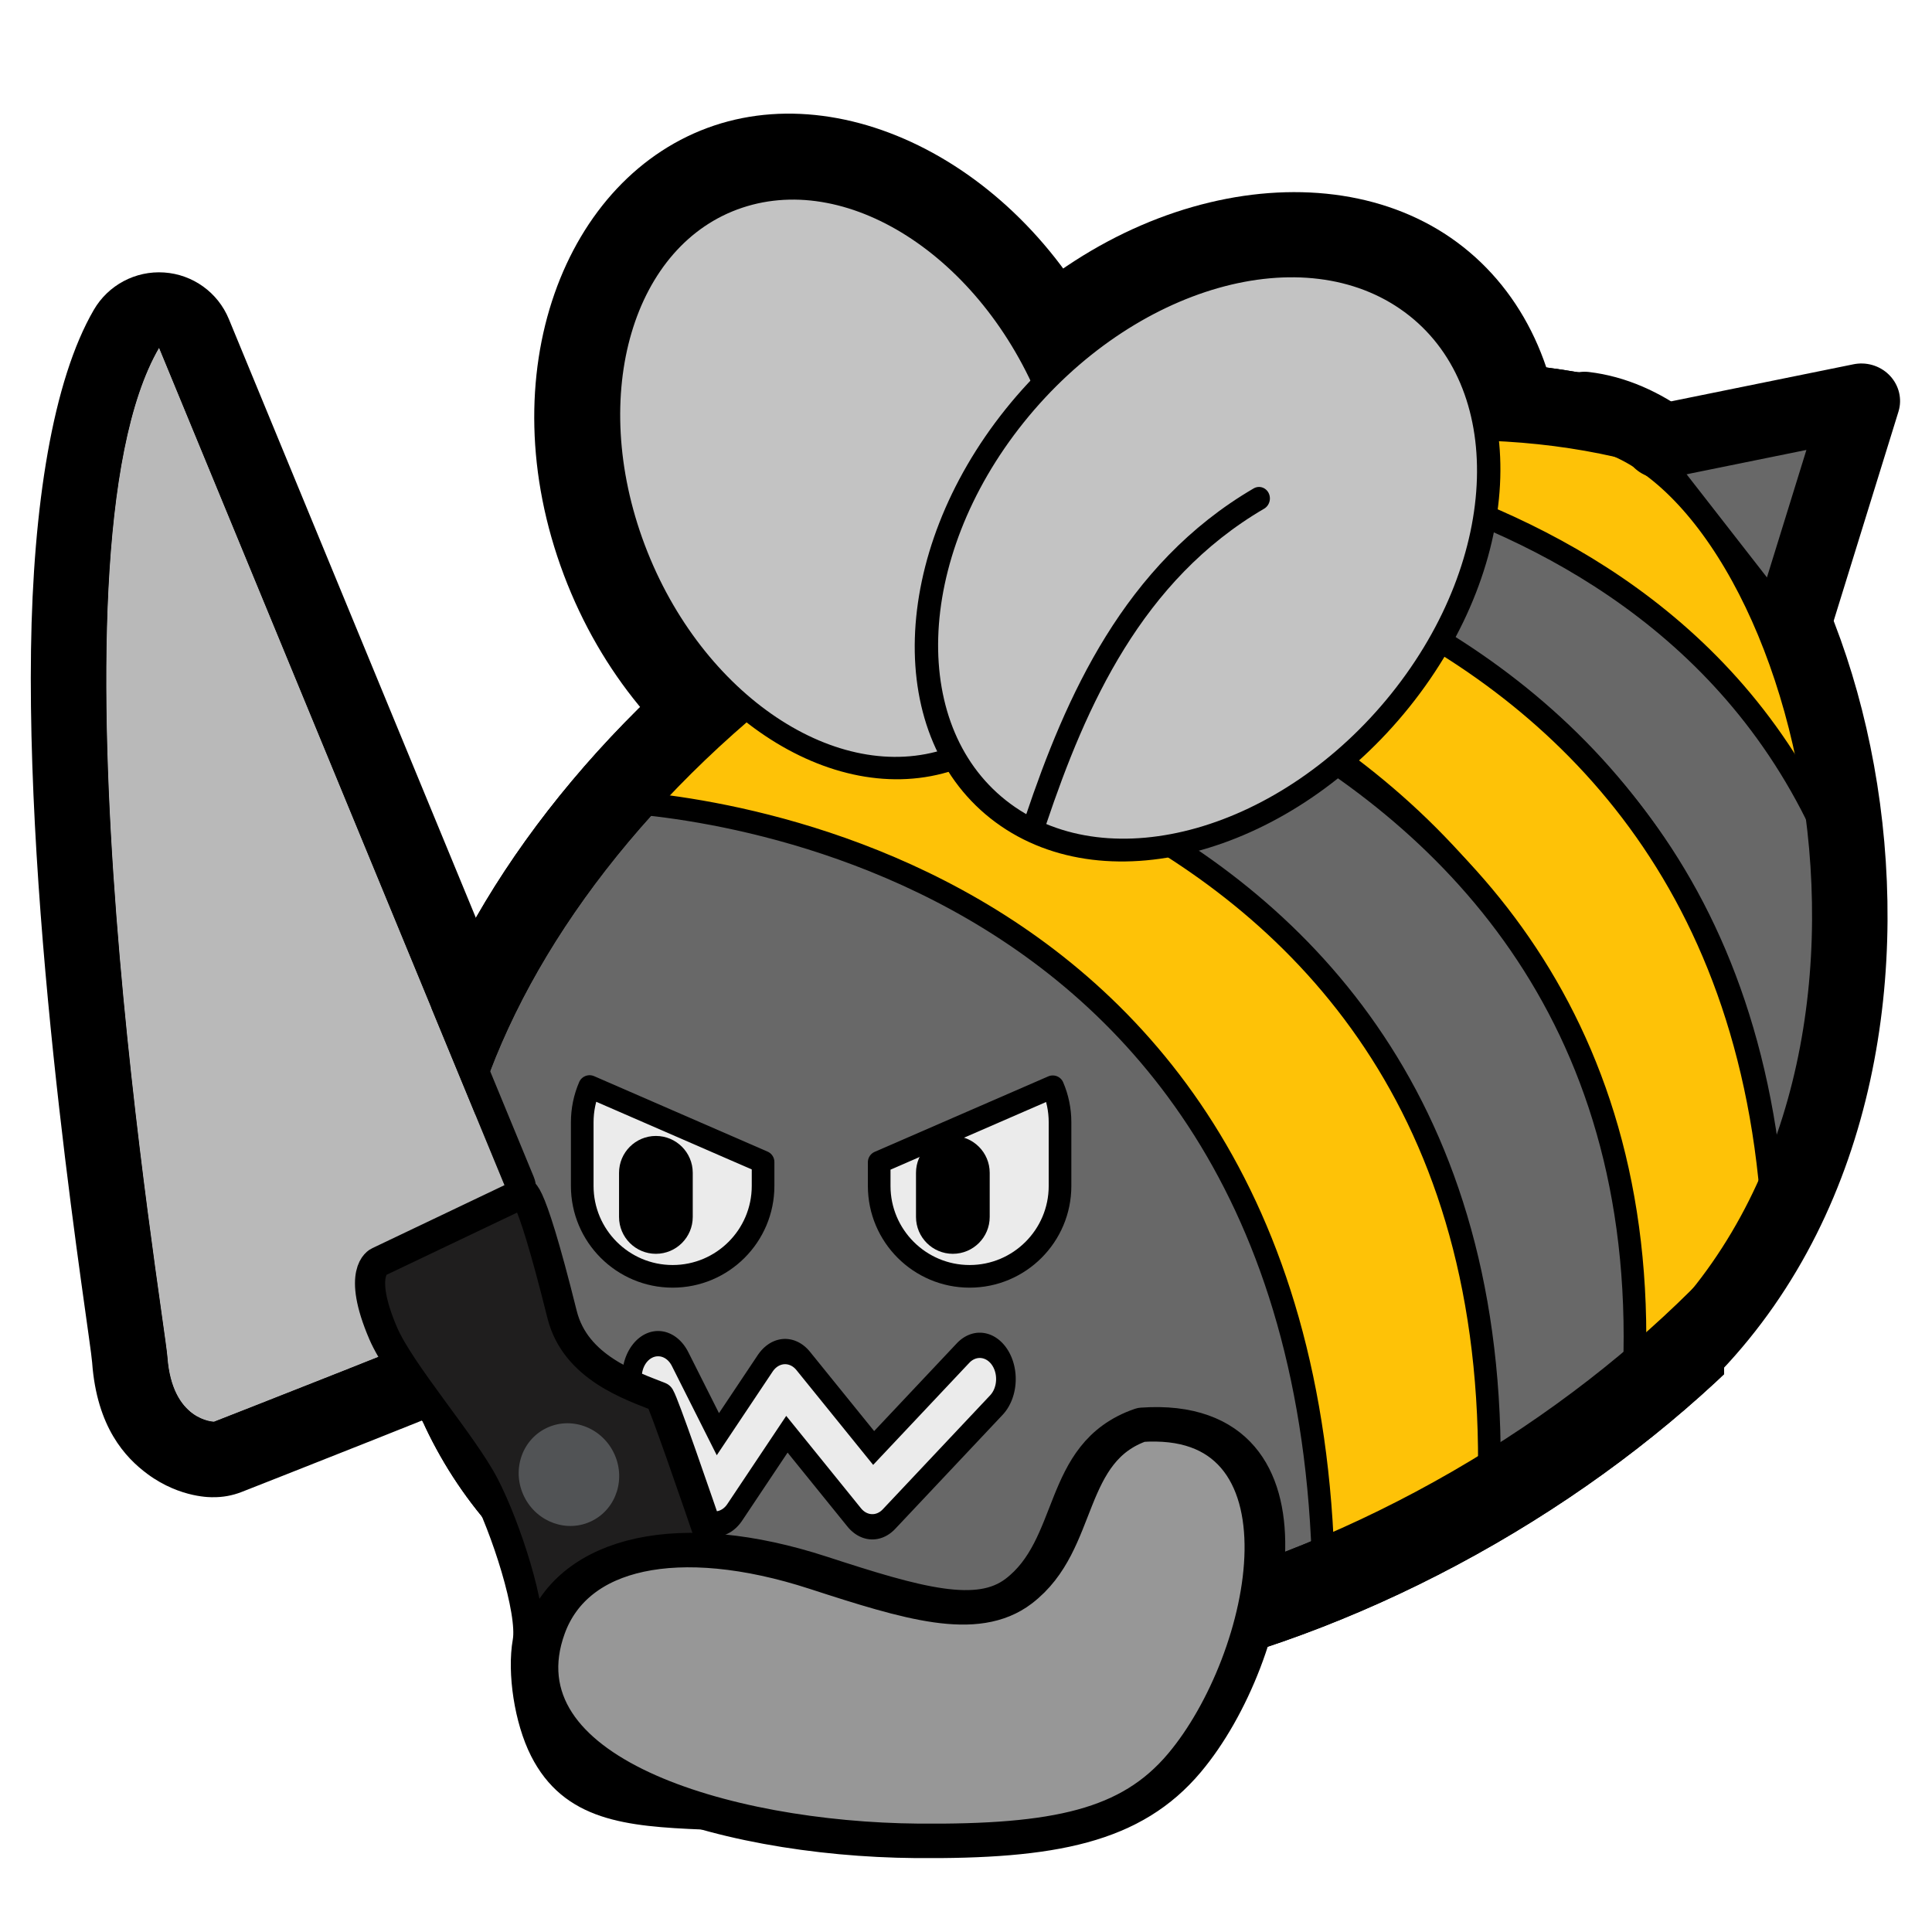
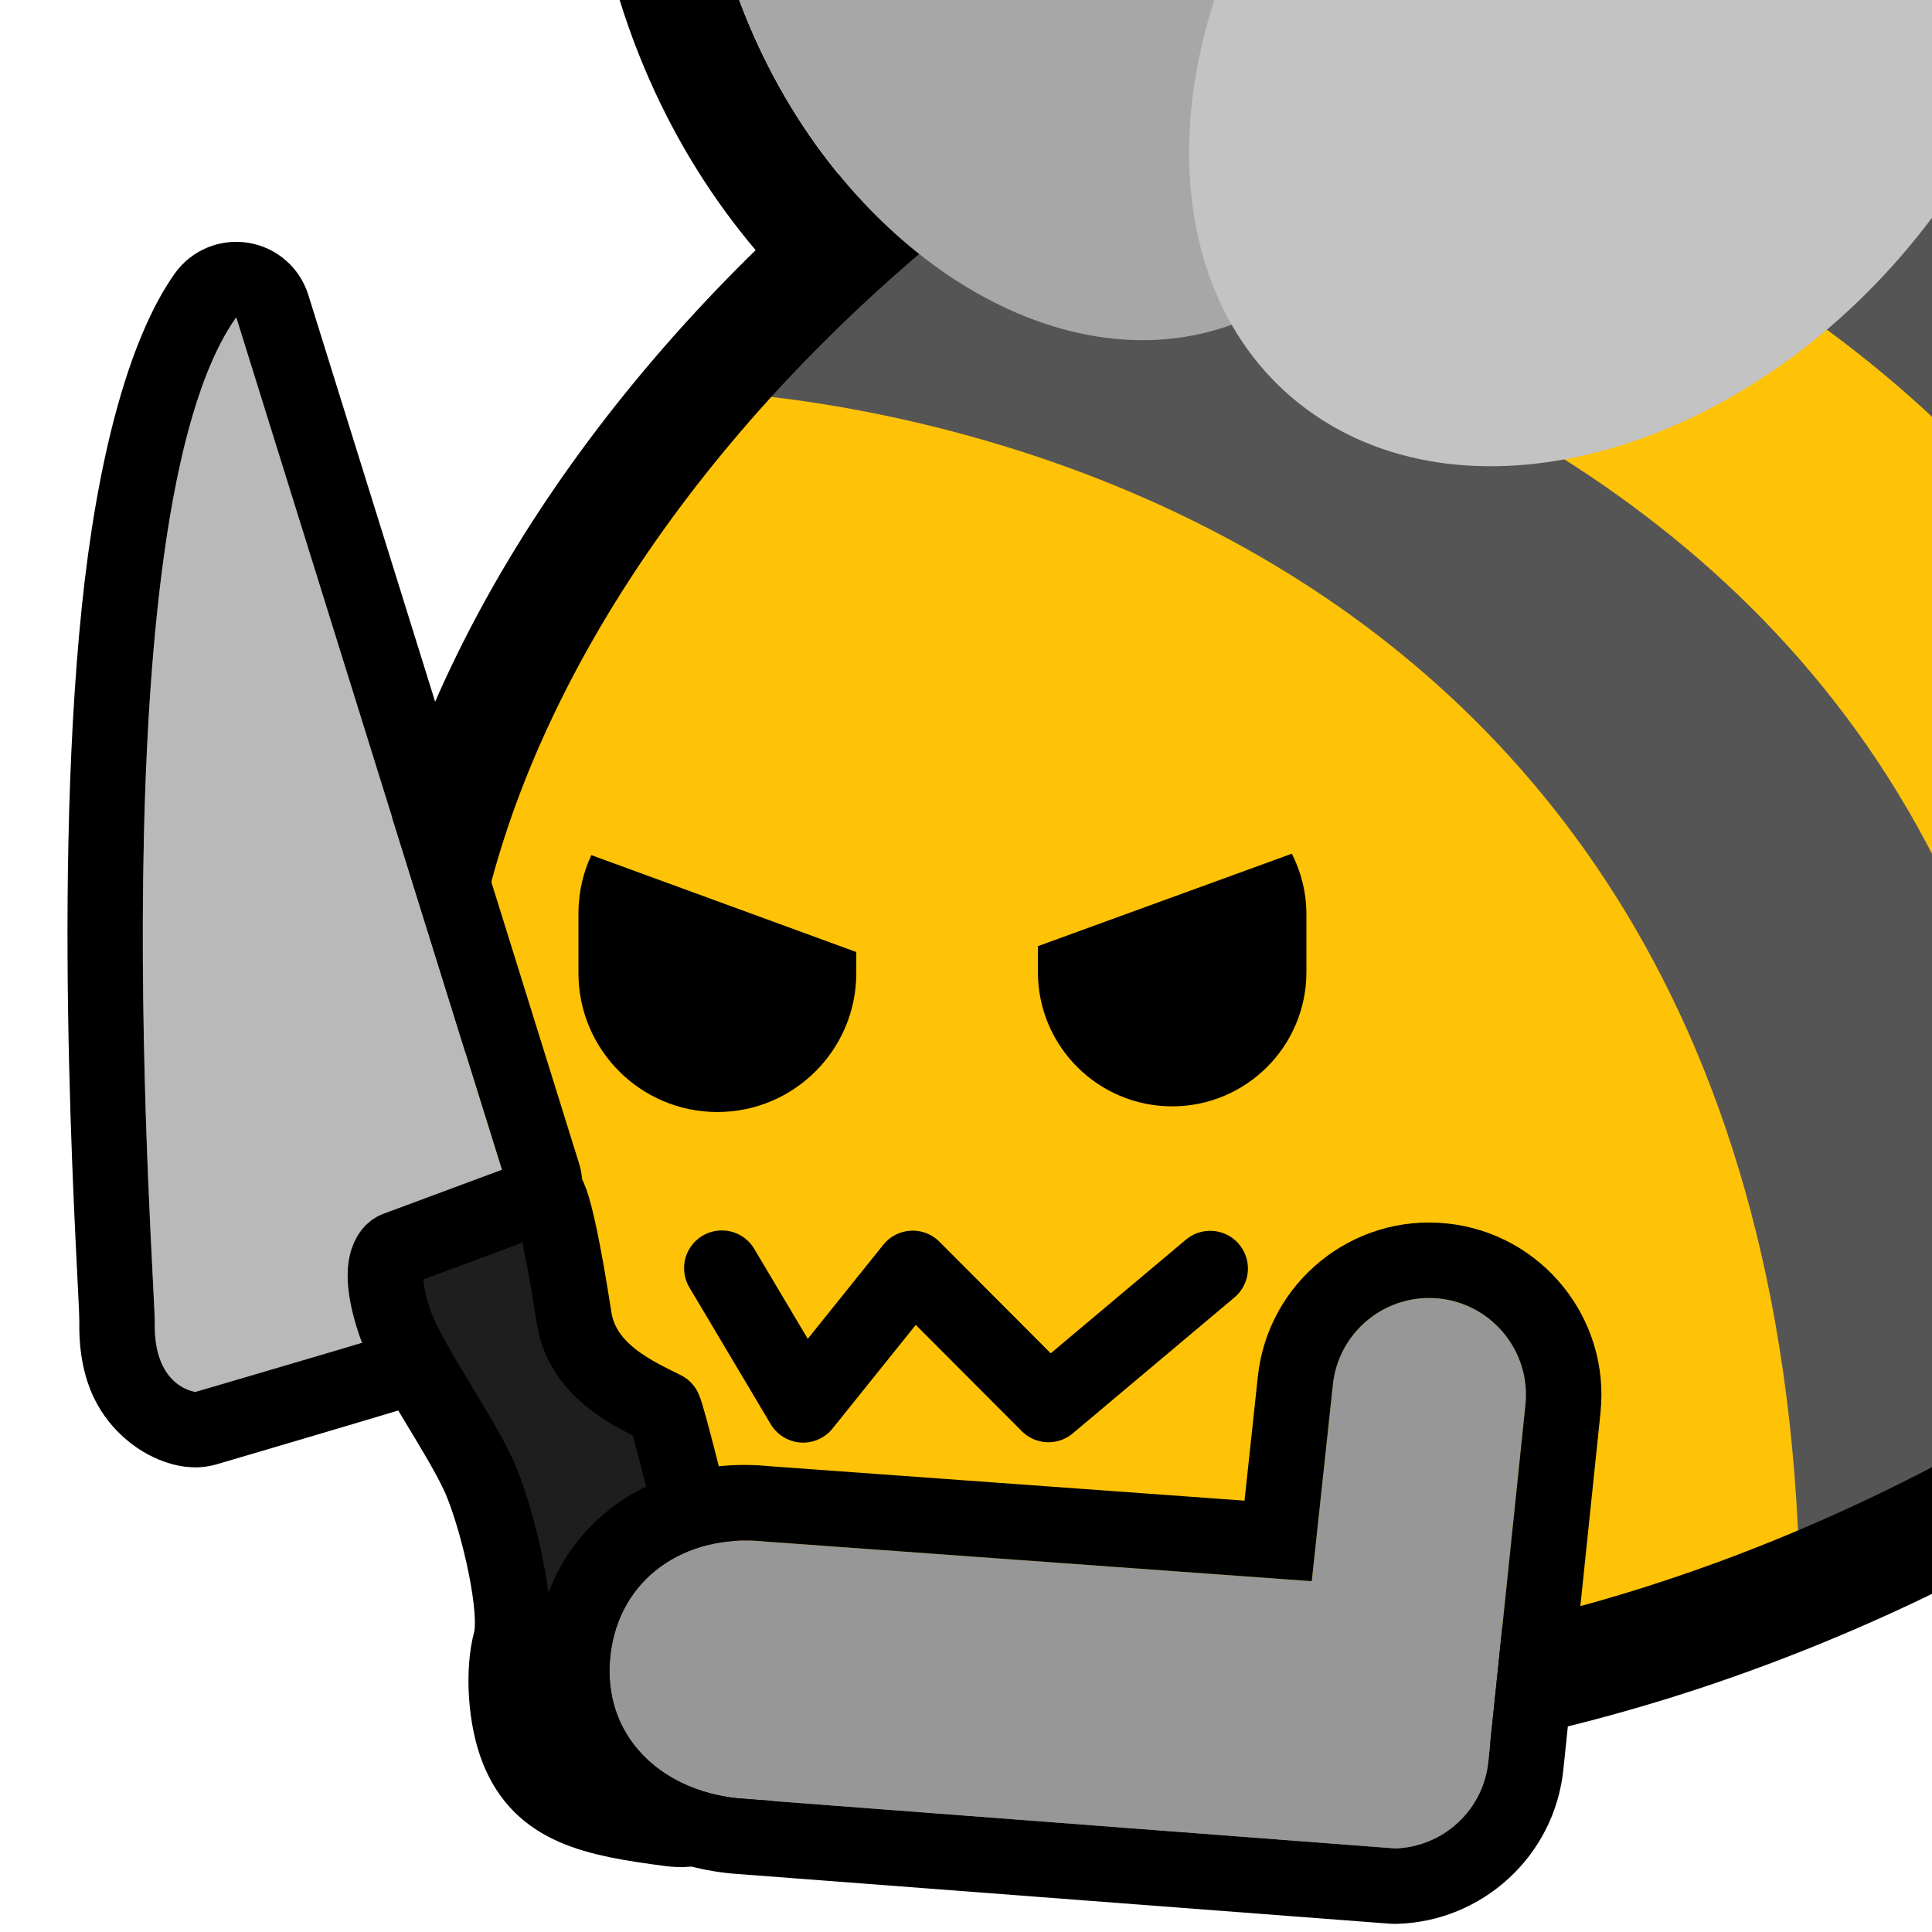
<svg xmlns="http://www.w3.org/2000/svg" width="100%" height="100%" viewBox="0 0 256 256" version="1.1" xml:space="preserve" style="fill-rule:evenodd;clip-rule:evenodd;stroke-linecap:round;stroke-linejoin:round;stroke-miterlimit:1.5;">
-   <g transform="matrix(1,0,0,1,-1967,-843)">
-     <g id="blobbee_knife" transform="matrix(1,0,0,1,1967,843)">
-       <rect x="0" y="0" width="256" height="256" style="fill:none;" />
-       <g id="Knife-outline" transform="matrix(-0.554407,-0.93633,-0.93633,0.554407,309.913,273.787)">
-         <path d="M192.455,137.825C187.803,138.53 184.387,142.676 184.666,147.447C184.847,150.531 190.291,184.141 190.291,184.141C190.483,185.316 190.902,186.443 191.523,187.458C191.523,187.458 193.367,190.909 197.99,192.865C201.105,194.183 206.052,195.276 213.129,191.753C216.26,190.195 260.406,173.013 291.616,153.931C306.512,144.824 318.458,134.974 323.322,126.268C325.027,123.216 324.852,119.461 322.871,116.58C320.891,113.699 317.447,112.191 313.986,112.691L204.385,128.508C201.954,128.859 199.764,130.169 198.305,132.146L192.455,137.825ZM315.299,121.786C300.875,147.604 213.467,181.32 209.035,183.526C202.026,187.014 199.361,182.66 199.361,182.66C199.361,182.66 194.016,149.916 193.841,146.91C199.132,146.497 205.698,137.604 205.698,137.604L315.299,121.786Z" />
-       </g>
-       <g id="Bee" transform="matrix(0.887478,0,0,0.887478,40.7668,14.7556)">
-         <clipPath id="_clip1">
-           <path d="M211.459,180.054L211.81,292.616L-149.134,300.059L-149.079,-101.624L191.49,-98.989L191.49,45.116C226.297,46.697 254.291,135.553 211.459,180.054" />
-         </clipPath>
-         <g clip-path="url(#_clip1)">
-           <g id="Sting" transform="matrix(0.78314,0.139967,-0.135634,0.7589,67.2303,-21.11)">
-             <path d="M189.771,56.854L238.765,34.355L235.05,81.388" style="fill:rgb(104,104,104);stroke:black;stroke-width:14.38px;" />
-           </g>
-           <g id="Body" transform="matrix(0.994109,-0.573949,0.761422,1.28301,-120.17,92.6047)">
-             <ellipse cx="168.926" cy="110.515" rx="107.942" ry="55.376" style="fill:rgb(104,104,104);stroke:black;stroke-width:8.42px;" />
-           </g>
-           <g id="Wings-outline" transform="matrix(0.959562,0.127262,-0.127262,0.959562,7.56883,-6.44254)">
-             <g transform="matrix(1.17688,-0.575088,0.651434,1.21399,-55.8934,35.953)">
-               <path d="M87.471,13.094C105.77,13.094 122.065,31.227 122.065,54.87C122.065,78.897 105.392,97.287 86.795,97.287C68.496,97.287 52.201,79.154 52.201,55.512C52.201,31.484 68.873,13.094 87.471,13.094ZM87.133,21.55C72.762,21.55 61.095,36.624 61.095,55.191C61.095,73.758 72.762,88.832 87.133,88.832C101.504,88.832 113.171,73.758 113.171,55.191C113.171,36.624 101.504,21.55 87.133,21.55Z" />
-             </g>
-             <g transform="matrix(1.24343,0.685066,-0.776012,1.28263,74.2693,-72.8119)">
-               <path d="M86.8,13.778C105.069,13.778 121.378,31.903 121.378,55.505C121.378,78.73 105.442,96.603 87.465,96.603C69.197,96.603 52.888,78.478 52.888,54.876C52.888,31.651 68.824,13.778 86.8,13.778ZM87.133,21.55C72.762,21.55 61.095,36.624 61.095,55.191C61.095,73.758 72.762,88.832 87.133,88.832C101.504,88.832 113.171,73.758 113.171,55.191C113.171,36.624 101.504,21.55 87.133,21.55Z" />
-             </g>
-           </g>
-           <g id="Stripes" transform="matrix(1,0,0,1,4.4273,10.012)">
-             <g transform="matrix(1,-7.43708e-18,-7.43708e-18,1,92.3462,-63.8411)">
-               <path d="M37.588,107.021C36.302,108.044 130.102,103.736 138.911,199.269C185.818,73.536 38.054,97.55 37.588,107.021Z" style="fill:rgb(254,194,7);stroke:black;stroke-width:3.38px;" />
-             </g>
-             <g transform="matrix(1,-7.43708e-18,-7.43708e-18,1,73.4912,-52.6421)">
-               <path d="M157.766,189.064C152.141,96.884 58.714,94.709 59.225,91.972L24.408,104.867C24.408,104.867 137.219,103.115 141.236,211.738L154.889,190.72" style="fill:rgb(104,104,104);stroke:black;stroke-width:3.38px;" />
-             </g>
-             <g transform="matrix(1,-7.43708e-18,-7.43708e-18,1,55.5726,-39.8214)">
-               <path d="M138.184,221.282L158.96,198.917C155.015,90.156 39.958,88.264 39.959,88.304L21.516,99.184C21.345,99.215 140.506,108.796 138.184,221.282Z" style="fill:rgb(254,194,7);stroke:black;stroke-width:3.38px;" />
-             </g>
-             <g transform="matrix(1,-7.43708e-18,-7.43708e-18,1,25.9786,-19.0024)">
-               <path d="M52.67,78.448L32.777,93.969C32.777,93.969 147.14,105.355 145.924,216.369L167.401,201.973C175.368,91.857 51.46,79.379 49.702,80.764" style="fill:rgb(104,104,104);stroke:black;stroke-width:3.38px;" />
-             </g>
-             <g transform="matrix(1,-7.43708e-18,-7.43708e-18,1,-0.424026,-0.546032)">
-               <path d="M54.907,77.629L39.992,93.485C39.992,93.485 145.269,94.435 147.67,208.921L172.327,197.913C176.533,83.454 58.325,78.845 54.907,77.629Z" style="fill:rgb(254,194,7);stroke:black;stroke-width:3.38px;" />
-             </g>
-           </g>
-           <g id="Body-outline" transform="matrix(0.994109,-0.573949,0.761422,1.28301,-120.17,92.6047)">
-             <ellipse cx="168.926" cy="110.515" rx="107.942" ry="55.376" style="fill:none;stroke:black;stroke-width:8.42px;" />
-           </g>
-           <g id="Wings" transform="matrix(0.959562,0.127262,-0.127262,0.959562,7.56883,-6.44254)">
-             <g id="Back-wing" transform="matrix(1.17688,-0.575088,0.651434,1.21399,-55.8934,35.953)">
-               <ellipse cx="87.133" cy="55.191" rx="26.038" ry="33.641" style="fill:rgb(195,195,195);stroke:black;stroke-width:2.55px;" />
-             </g>
-             <g id="Front-wing" transform="matrix(0.946806,0,0,0.999012,5.86837,0.313874)">
-               <g id="Front-wing-main" transform="matrix(1.31328,0.685743,-0.81961,1.2839,72.2439,-73.1981)">
-                 <ellipse cx="87.133" cy="55.191" rx="26.038" ry="33.641" style="fill:rgb(195,195,195);stroke:black;stroke-width:2.44px;" />
-               </g>
-               <path id="Front-wing-line" d="M119.334,101.013C123.249,82.03 129.669,61.104 148.451,47.276" style="fill:none;stroke:black;stroke-width:3.59px;" />
-             </g>
-           </g>
-           <g id="Face" transform="matrix(1,0,0,1,-3.8947,1.36785)">
-             <g id="Mouth" transform="matrix(0.658566,-1.17246e-18,-3.87825e-17,0.848272,3.90699,42.2986)">
-               <path d="M79.429,171.352L92.31,191.237L108.219,172.744L128,191.722L152.351,171.648" style="fill:none;stroke:black;stroke-width:16.32px;stroke-miterlimit:2;" />
-               <path d="M79.429,171.352L92.31,191.237L108.219,172.744L128,191.722L152.351,171.648" style="fill:none;stroke:rgb(235,235,235);stroke-width:7.42px;" />
-             </g>
-             <g id="Eyes" transform="matrix(0.856324,0.124954,-0.124954,0.856324,35.143,7.15355)">
-               <g id="Right-eye" transform="matrix(1.28841,-0.188003,0.188003,1.28841,-684.786,-1541.6)">
-                 <path d="M397.461,1379.19L420.461,1369.19C421.08,1370.63 421.423,1372.23 421.423,1373.9L421.423,1382.33C421.423,1388.94 416.055,1394.31 409.442,1394.31C402.83,1394.31 397.461,1388.94 397.461,1382.33L397.461,1379.19Z" style="fill:rgb(235,235,235);stroke:black;stroke-width:3px;" />
-               </g>
-               <g id="Right-eye1" transform="matrix(0.639006,-0.0932429,0.104024,0.712889,-4.68472,94.5194)">
-                 <path d="M154.615,111.64C154.615,106.77 150.203,102.815 144.77,102.815C139.336,102.815 134.924,106.77 134.924,111.64L134.924,122.216C134.924,127.086 139.336,131.04 144.77,131.04C150.203,131.04 154.615,127.086 154.615,122.216L154.615,111.64Z" />
-               </g>
-               <g id="Left-eye" transform="matrix(1.28841,-0.188003,0.188003,1.28841,-684.786,-1541.6)">
-                 <path d="M359.087,1369.16L382.075,1379.16L382.075,1382.33C382.075,1388.94 376.706,1394.31 370.094,1394.31C363.482,1394.31 358.113,1388.94 358.113,1382.33L358.113,1373.9C358.113,1372.22 358.46,1370.61 359.087,1369.16Z" style="fill:rgb(235,235,235);stroke:black;stroke-width:3px;" />
-               </g>
-               <g id="Left-eye1" transform="matrix(0.639006,-0.0932429,0.104024,0.712889,-55.3816,101.917)">
-                 <path d="M154.615,111.64C154.615,106.77 150.203,102.815 144.77,102.815C139.336,102.815 134.924,106.77 134.924,111.64L134.924,122.216C134.924,127.086 139.336,131.04 144.77,131.04C150.203,131.04 154.615,127.086 154.615,122.216L154.615,111.64Z" />
-               </g>
-             </g>
-           </g>
-         </g>
-       </g>
-       <g id="Body-stroke" transform="matrix(1.30224,0,0,1.30224,-492.209,-1826.32)">
-         <path d="M537.043,1444.11C560.795,1446.95 580.23,1507.87 550.251,1539.35" style="fill:none;stroke:black;stroke-width:2.3px;" />
-       </g>
-       <g id="Body-stroke1" transform="matrix(1.30224,0,0,1.30224,-492.209,-1826.32)">
-         <path d="M539.2,1444.11C562.952,1446.95 580.23,1507.87 550.251,1539.35" style="fill:none;stroke:black;stroke-width:7.68px;" />
-       </g>
-       <g id="Sting1" transform="matrix(0.526379,0.0827424,-0.0801813,0.510086,123.768,15.8076)">
-         <path d="M191.017,52.697L238.765,34.355L230.765,91.133" style="fill:rgb(104,104,104);stroke:black;stroke-width:19.06px;" />
-       </g>
-       <g id="Knife" transform="matrix(1.26149,0.323192,-0.323192,1.26149,17.1799,-78.175)">
-         <g id="Knife-blade" transform="matrix(-0.590862,-0.590862,-0.590862,0.590862,284.837,206.03)">
-           <path d="M315.299,121.786L205.698,137.604C205.698,137.604 199.132,146.497 193.841,146.91C194.016,149.916 199.361,182.66 199.361,182.66C199.361,182.66 202.026,187.014 209.035,183.526C213.467,181.32 300.875,147.604 315.299,121.786Z" style="fill:rgb(185,185,185);" />
-           <path d="M196.198,184.533C196.207,184.549 196.217,184.564 196.226,184.579C196.226,184.579 197.364,186.613 200.138,187.787C202.309,188.705 205.74,189.272 210.672,186.817C213.786,185.267 257.701,168.204 288.74,149.227C302.65,140.723 313.966,131.708 318.508,123.579C319.19,122.358 319.12,120.856 318.328,119.704C317.536,118.551 316.158,117.948 314.774,118.148L205.173,133.966C204.2,134.106 203.324,134.63 202.741,135.42C202.741,135.42 200.613,138.302 197.882,140.688C196.494,141.9 195.007,143.132 193.555,143.245C191.558,143.401 190.054,145.126 190.171,147.125C190.349,150.162 195.733,183.252 195.733,183.252C195.807,183.705 195.965,184.139 196.198,184.533ZM315.299,121.786C300.875,147.604 213.467,181.32 209.035,183.526C202.026,187.014 199.361,182.66 199.361,182.66C199.361,182.66 194.016,149.916 193.841,146.91C199.132,146.497 205.698,137.604 205.698,137.604L315.299,121.786Z" />
-         </g>
-         <g id="Knife-handle" transform="matrix(-0.656163,-0.754619,-0.754619,0.656163,317.333,211.494)">
-           <path d="M187.708,146.437C187.708,146.437 189.448,144.973 174.876,148.244C169.427,149.467 165.223,145.184 162.919,143.133C161.07,143.002 128.606,147.656 128.606,147.656C128.606,147.656 119.147,151.31 122.958,158.206C126.768,165.102 129.722,169.641 136.138,169.672C139.548,169.688 144.131,168.197 146.675,166.304C149.22,164.411 158.111,163.064 162.871,163.132C167.632,163.201 176.966,165.635 181.337,165.372C188.167,164.962 188.032,162.534 188.032,162.534L187.708,146.437Z" style="fill:rgb(31,30,30);stroke:black;stroke-width:3.07px;" />
-         </g>
-         <g transform="matrix(-0.711943,-0.818769,-0.789761,0.68672,330.488,215.044)">
-           <circle cx="137.898" cy="158.284" r="4.849" style="fill:rgb(81,83,85);" />
-         </g>
-         <g transform="matrix(-0.711943,-0.818769,-0.789761,0.68672,318.619,196.621)">
-           <circle cx="137.898" cy="158.284" r="4.849" style="fill:rgb(81,83,85);" />
-         </g>
-       </g>
-       <g id="Arm" transform="matrix(2.12628,-0.427135,0.356842,1.77636,-192.815,-106.58)">
-         <path d="M128.697,197.227C139.854,198.934 133.797,215.823 127.214,222.098C123.277,225.851 118.51,225.897 110.264,223.828C98.536,220.884 85.763,212.694 90.545,203.32C93.174,198.167 99.766,197.924 107.573,203.183C112.87,206.752 116.499,209.057 119.358,207.391C123.597,204.921 123.591,198.041 128.697,197.227Z" style="fill:rgb(151,151,151);stroke:black;stroke-width:2.5px;" />
+   <rect id="blobbee_knife" x="0" y="0" width="256" height="256" style="fill:none;" />
+   <clipPath id="_clip1">
+     <rect x="0" y="0" width="256" height="256" />
+   </clipPath>
+   <g clip-path="url(#_clip1)">
+     <path id="Wings-outline" d="M156.902,59.708C129.065,62.422 97.449,41.187 84.028,5.602C68.683,-35.087 84.083,-75.347 114.432,-85.495C138.087,-93.404 166.844,-81.498 185.329,-56.266C212.177,-74.912 244.432,-77.257 265.424,-61.776C292.853,-41.548 294.933,4.366 265.843,40.638C237.208,76.342 191.253,86.226 164.254,66.316C161.555,64.325 159.104,62.114 156.902,59.708ZM163.201,43.032C165.691,47.381 169.007,51.183 173.157,54.243C194.848,70.24 231.136,59.939 254.141,31.254C277.146,2.569 278.213,-33.707 256.521,-49.704C236.599,-64.396 204.363,-56.904 181.414,-33.36C168.453,-61.92 141.479,-78.722 119.189,-71.269C95.605,-63.383 86.139,-31.311 98.063,0.309C109.988,31.928 138.817,51.196 162.402,43.311C162.67,43.221 162.936,43.128 163.201,43.032Z" />
+     <path id="Body" d="M153.948,1.873C234.775,-44.793 326.183,-39.231 357.943,14.285C389.703,67.802 349.866,149.137 269.039,195.803C188.211,242.469 96.804,236.907 65.044,183.391C33.283,129.874 73.12,48.539 153.948,1.873Z" style="fill:rgb(254,194,7);" />
+     <g id="Stripes">
+       <path d="M214.839,-16.143C213.085,-14.747 341.1,-20.628 353.122,109.755C417.141,-61.844 215.475,-29.069 214.839,-16.143Z" style="fill:rgb(85,85,85);" />
+       <path d="M353.122,111.111C345.447,-14.695 217.939,-17.662 218.636,-21.398L171.119,-3.799C171.119,-3.799 325.08,-6.19 330.564,142.056L349.196,113.372" style="fill:rgb(254,194,7);" />
+       <path d="M301.943,172.58L330.298,142.056C324.914,-6.379 167.886,-8.962 167.888,-8.907L142.717,5.942C142.483,5.984 305.112,19.06 301.943,172.58Z" style="fill:rgb(85,85,85);" />
+       <path d="M144.846,6.056L117.696,27.238C117.696,27.238 273.776,42.777 272.117,194.288L301.428,174.64C312.302,24.356 143.194,7.326 140.795,9.216" style="fill:rgb(254,194,7);" />
+       <path d="M111.865,30.126L91.509,51.766C91.509,51.766 235.189,53.063 238.466,209.312L272.117,194.288C277.858,38.077 116.53,31.787 111.865,30.126Z" style="fill:rgb(85,85,85);" />
+     </g>
+     <path id="Body-outline" d="M153.948,1.873C234.775,-44.793 326.183,-39.231 357.943,14.285C389.703,67.802 349.866,149.137 269.039,195.803C188.211,242.469 96.804,236.907 65.044,183.391C33.283,129.874 73.12,48.539 153.948,1.873Z" style="fill:none;stroke:black;stroke-width:15px;" />
+     <g id="Wings">
+       <path id="Back-wing" d="M119.189,-71.269C142.773,-79.155 171.602,-59.886 183.527,-28.267C195.452,3.352 185.986,35.425 162.402,43.311C138.817,51.196 109.988,31.928 98.063,0.309C86.139,-31.311 95.605,-63.383 119.189,-71.269Z" style="fill:rgb(167,167,167);" />
+       <path id="Front-wing" d="M256.521,-49.704C278.213,-33.707 277.146,2.569 254.141,31.254C231.136,59.939 194.848,70.24 173.157,54.243C151.465,38.247 152.532,1.971 175.537,-26.714C198.542,-55.399 234.83,-65.7 256.521,-49.704Z" style="fill:rgb(195,195,195);" />
+     </g>
+     <g id="Face">
+       <path id="Mouth" d="M95.645,168.037L106.421,186.154L120.941,168.069L138.928,186.104L160.355,168.09" style="fill:none;stroke:black;stroke-width:10px;" />
+       <g id="Eyes">
+         <path id="Right-eye" d="M137.528,125.371L137.528,128.807C137.528,138.626 145.499,146.597 155.317,146.597C165.135,146.597 173.106,138.626 173.106,128.807L173.106,121.184C173.106,118.282 172.409,115.54 171.174,113.119L137.528,125.371Z" />
+         <path id="Left-eye" d="M78.353,113.307C77.258,115.662 76.647,118.286 76.647,121.052L76.647,128.94C76.647,139.1 84.896,147.348 95.055,147.348C105.215,147.348 113.463,139.1 113.463,128.94L113.463,126.15L78.353,113.307Z" />
      </g>
    </g>
+     <g id="Knife">
+       <path id="Knife-blade" d="M31.303,42.043L67.165,157.081C67.165,157.081 61.512,167.698 63.588,173.088C60.554,174.325 25.895,184.431 25.895,184.431C25.895,184.431 20.37,183.856 20.508,175.338C20.596,169.952 12.715,68.313 31.303,42.043Z" style="fill:rgb(185,185,185);" />
+       <path d="M73.158,170.188C74.648,175.087 72.178,180.385 67.363,182.348C64.249,183.617 28.694,194.031 28.694,194.031C27.45,194.394 26.147,194.511 24.858,194.377C24.858,194.377 20.605,194.185 16.518,190.563C13.763,188.122 10.37,183.777 10.51,175.176C10.571,171.371 6.742,119.966 10.844,80.371C12.801,61.474 16.872,45.124 23.14,36.267C25.337,33.161 29.107,31.572 32.864,32.166C36.622,32.76 39.717,35.435 40.85,39.067L76.712,154.105C77.508,156.657 77.249,159.421 75.992,161.781L73.158,170.188ZM31.303,42.043C12.715,68.313 20.596,169.952 20.508,175.338C20.37,183.856 25.895,184.431 25.895,184.431C25.895,184.431 60.554,174.325 63.588,173.088C61.512,167.698 67.165,157.081 67.165,157.081L31.303,42.043Z" />
+       <path id="Knife-handle" d="M72.13,158.245C72.13,158.245 73.071,155.437 76.075,174.653C77.198,181.837 84.396,184.882 87.982,186.692C89.024,188.871 98.904,230.42 98.904,230.42C98.904,230.42 98.999,243.624 88.824,242.305C78.65,240.985 71.739,239.577 68.636,231.819C66.986,227.696 66.601,221.433 67.678,217.446C68.755,213.459 66.137,202.045 63.778,196.311C61.42,190.576 54.009,180.433 52.238,175.014C49.47,166.544 52.476,165.547 52.476,165.547L72.13,158.245Z" style="fill:rgb(31,30,30);stroke:black;stroke-width:10px;" />
+     </g>
+     <path id="Right-arm" d="M184.848,244.923L97.733,238.283C87.37,237.205 79.789,229.851 80.867,219.487C81.945,209.124 90.824,203.17 101.188,204.249L173.817,209.517L176.612,183.491C177.345,176.45 183.656,171.328 190.698,172.061C197.739,172.793 202.861,179.105 202.128,186.146L197.205,233.455C196.534,239.909 191.164,244.747 184.848,244.923Z" style="fill:rgb(151,151,151);" />
+     <path d="M184.088,254.894L96.973,248.254C96.882,248.247 96.79,248.239 96.698,248.229C80.536,246.548 69.239,234.615 70.921,218.452C72.594,202.375 86.001,192.689 102.054,194.285C102.054,194.285 164.906,198.845 164.906,198.845C164.906,198.845 166.669,182.424 166.669,182.424C167.989,169.91 179.212,160.811 191.733,162.114C204.264,163.418 213.378,174.65 212.074,187.181L207.152,234.49C205.955,245.99 196.381,254.605 185.127,254.919C184.78,254.929 184.433,254.92 184.088,254.894ZM184.848,244.923C191.164,244.747 196.534,239.909 197.205,233.455L202.128,186.146C202.861,179.105 197.739,172.793 190.698,172.061C183.656,171.328 177.345,176.45 176.612,183.491L173.817,209.517L101.188,204.249C90.824,203.17 81.945,209.124 80.867,219.487C79.789,229.851 87.37,237.205 97.733,238.283L184.848,244.923Z" />
  </g>
</svg>
